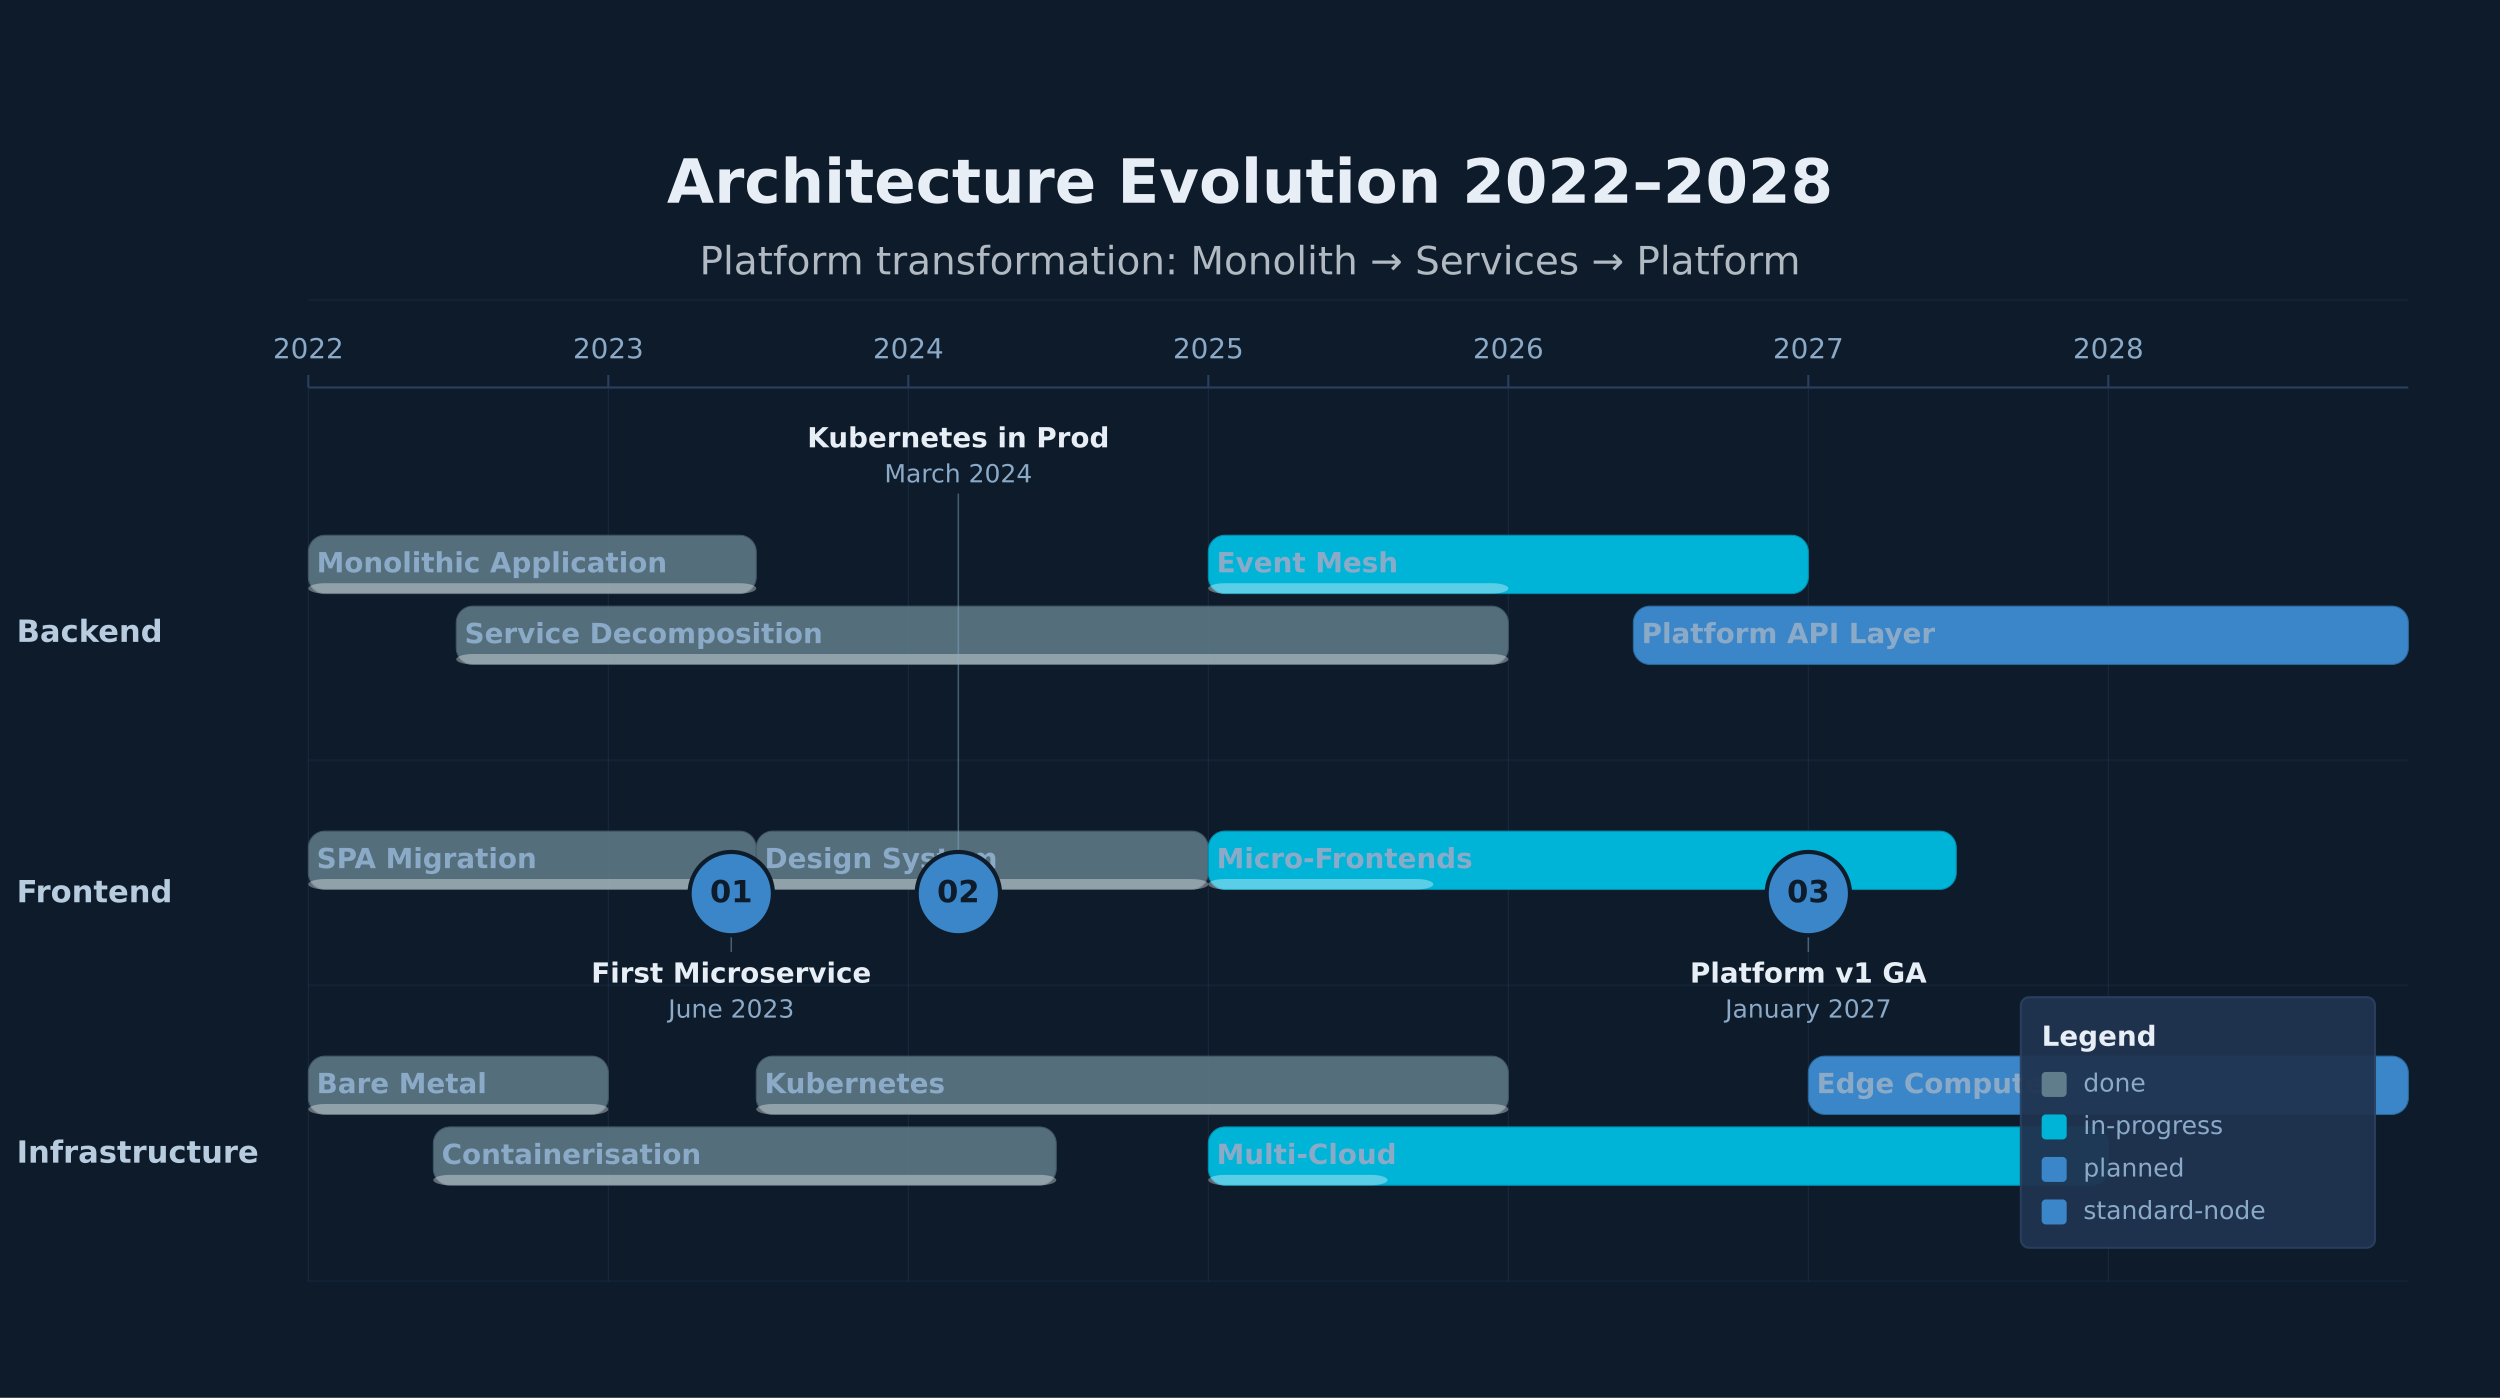
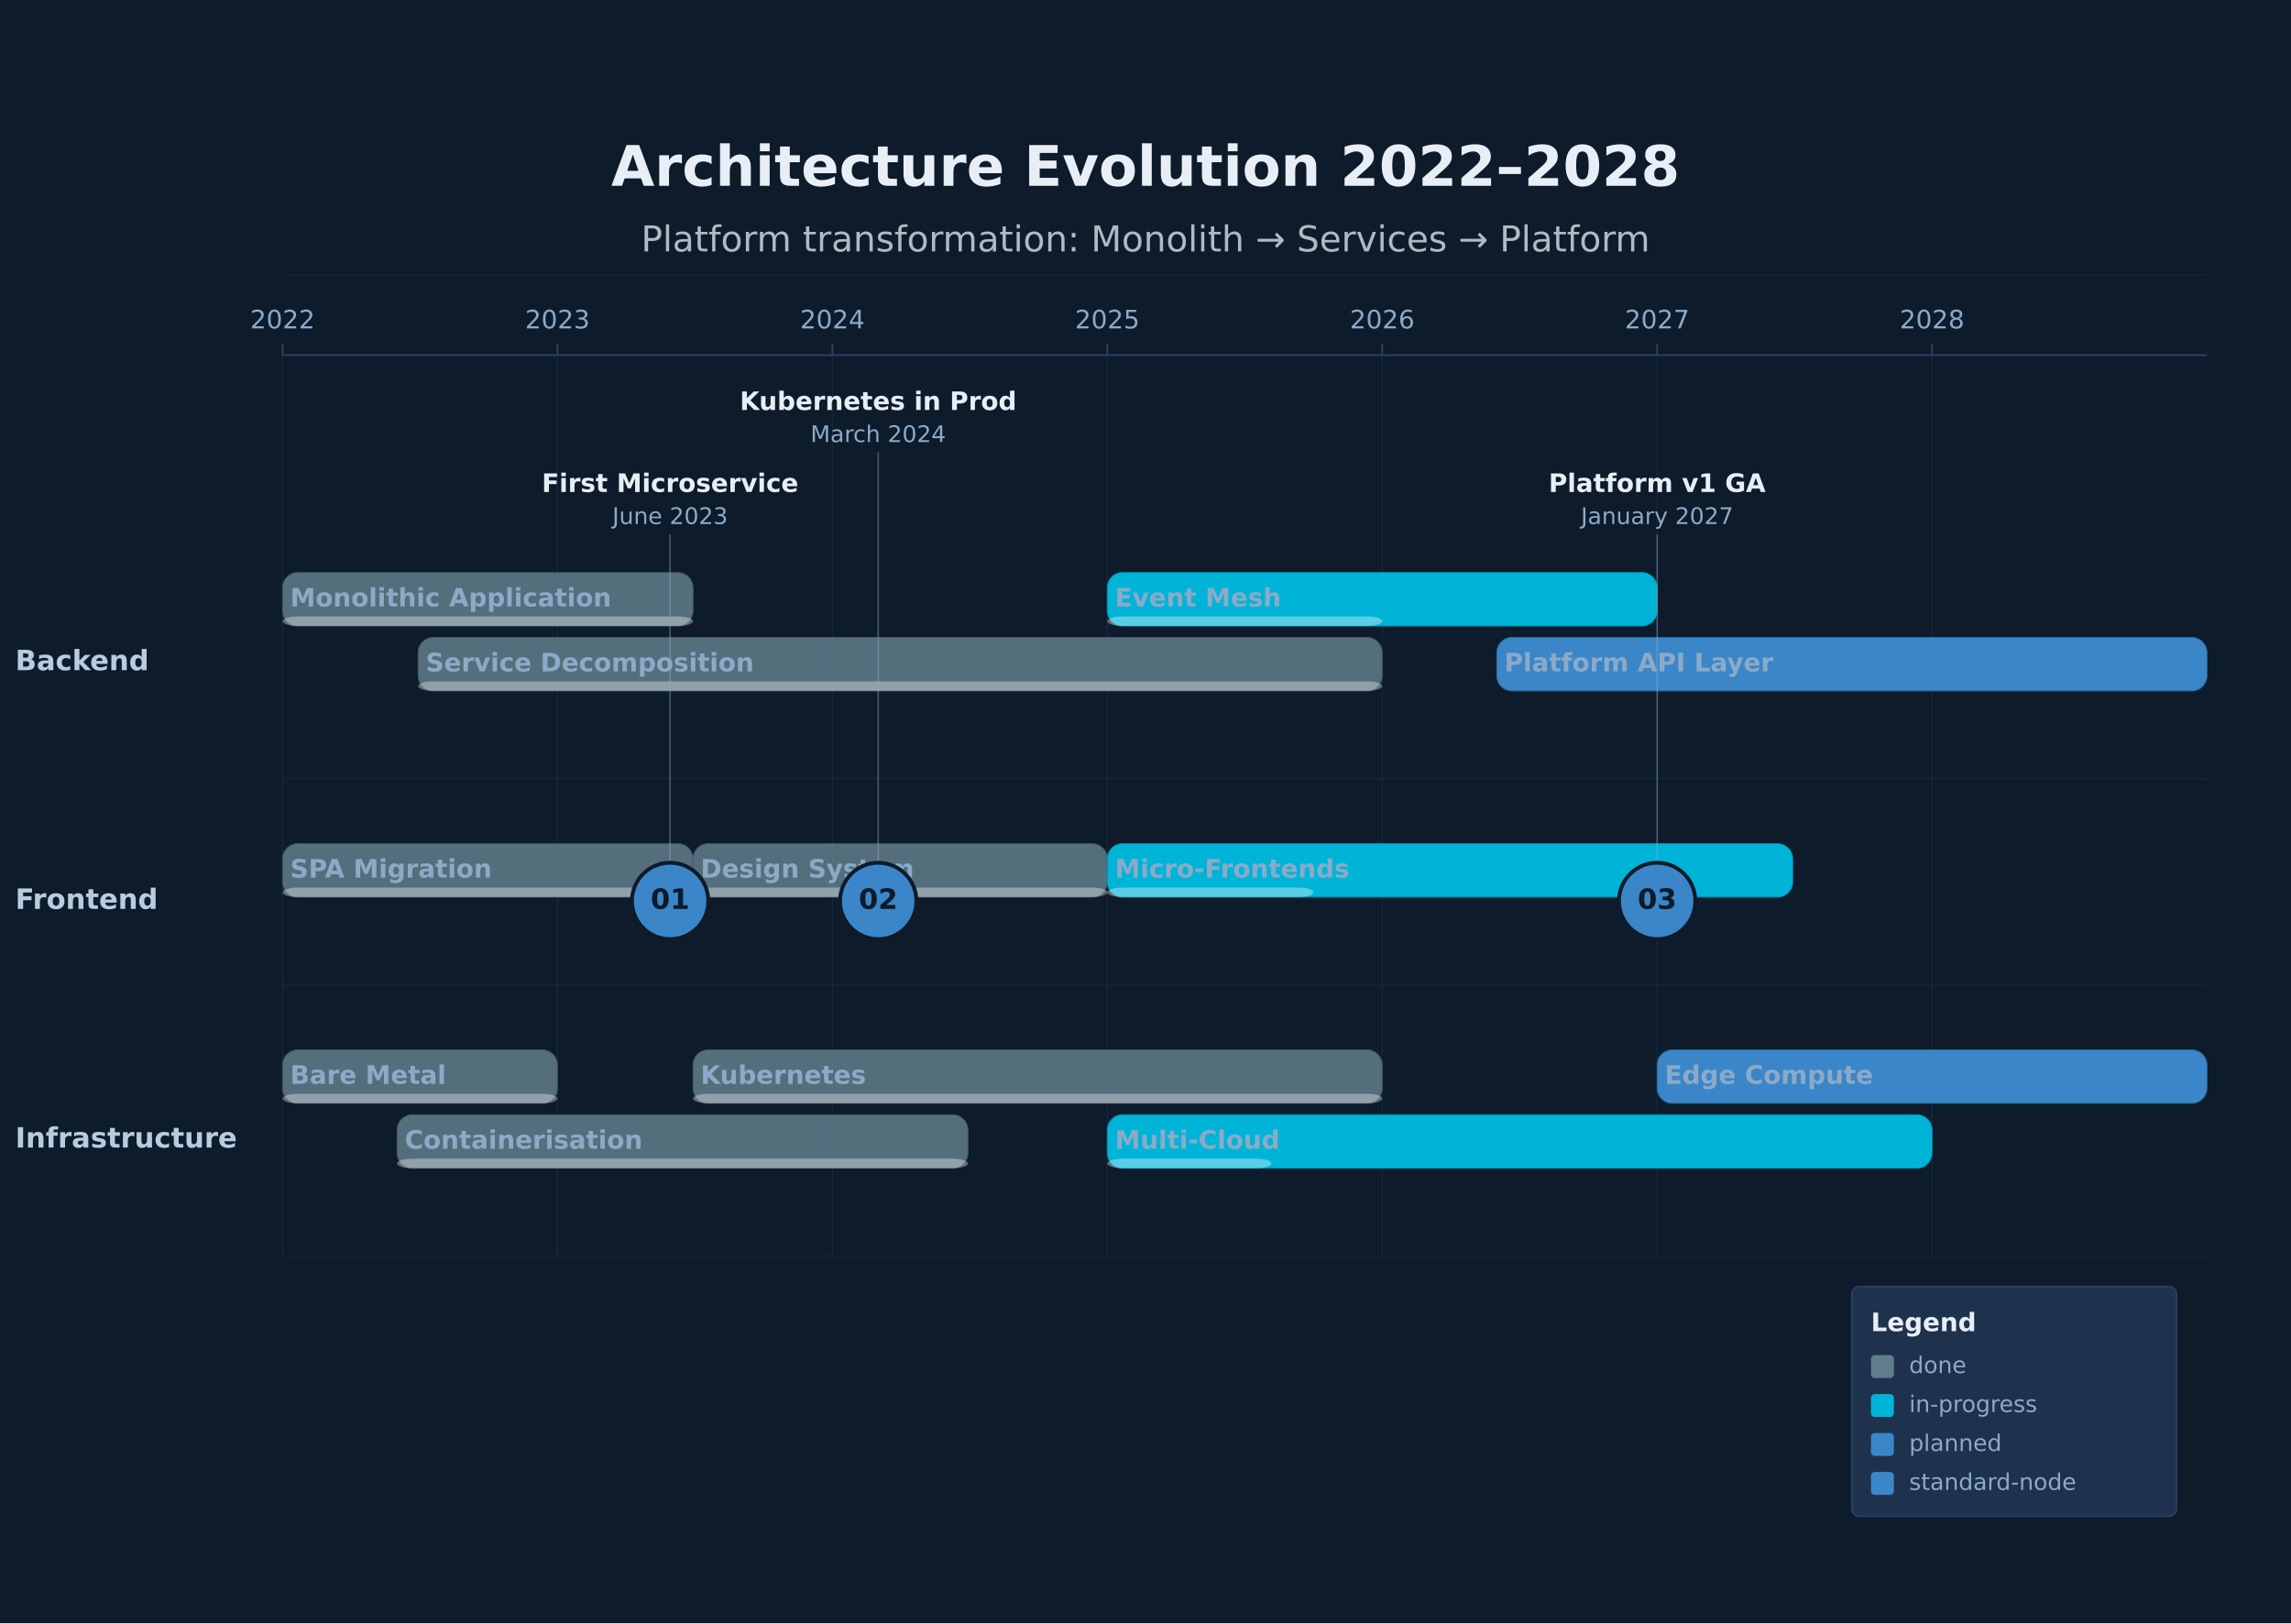
- <svg xmlns="http://www.w3.org/2000/svg" height="670.93" version="1.1" viewBox="0 0 1200 670.93" width="1200">
-   <rect fill="#0D1B2A" height="670.93" width="1200" x="0" y="0" />
+ <svg xmlns="http://www.w3.org/2000/svg" height="850.13" version="1.1" viewBox="0 0 1200 850.13" width="1200">
+   <rect fill="#0D1B2A" height="850.13" width="1200" x="0" y="0" />
  <text dominant-baseline="alphabetic" fill="#E8EEF5" font-family="DejaVu Sans, Arial, Helvetica, sans-serif" font-size="29.33" font-weight="700" text-anchor="middle" x="600" y="97.33">Architecture Evolution 2022–2028</text>
  <text dominant-baseline="alphabetic" fill="#E8EEF5" font-family="DejaVu Sans, Arial, Helvetica, sans-serif" font-size="18.67" font-weight="400" opacity="0.75" text-anchor="middle" x="600" y="131.67">Platform transformation: Monolith → Services → Platform</text>
  <line opacity="0.35" stroke="#2A4060" stroke-width="0.5" x1="148" x2="1156" y1="144" y2="144" />
  <line stroke="#2A4060" stroke-width="1" x1="148" x2="1156" y1="186" y2="186" />
  <line stroke="#2A4060" stroke-width="1" x1="148" x2="148" y1="180" y2="186" />
-   <line opacity="0.6" stroke="#1E3350" stroke-width="0.5" x1="148" x2="148" y1="186" y2="614.93" />
+   <line opacity="0.6" stroke="#1E3350" stroke-width="0.5" x1="148" x2="148" y1="186" y2="657.86" />
  <text dominant-baseline="alphabetic" fill="#8BAAC8" font-family="DejaVu Sans, Arial, Helvetica, sans-serif" font-size="13.33" font-weight="400" text-anchor="middle" x="148" y="172">2022</text>
  <line stroke="#2A4060" stroke-width="1" x1="292" x2="292" y1="180" y2="186" />
-   <line opacity="0.6" stroke="#1E3350" stroke-width="0.5" x1="292" x2="292" y1="186" y2="614.93" />
+   <line opacity="0.6" stroke="#1E3350" stroke-width="0.5" x1="292" x2="292" y1="186" y2="657.86" />
  <text dominant-baseline="alphabetic" fill="#8BAAC8" font-family="DejaVu Sans, Arial, Helvetica, sans-serif" font-size="13.33" font-weight="400" text-anchor="middle" x="292" y="172">2023</text>
  <line stroke="#2A4060" stroke-width="1" x1="436" x2="436" y1="180" y2="186" />
-   <line opacity="0.6" stroke="#1E3350" stroke-width="0.5" x1="436" x2="436" y1="186" y2="614.93" />
+   <line opacity="0.6" stroke="#1E3350" stroke-width="0.5" x1="436" x2="436" y1="186" y2="657.86" />
  <text dominant-baseline="alphabetic" fill="#8BAAC8" font-family="DejaVu Sans, Arial, Helvetica, sans-serif" font-size="13.33" font-weight="400" text-anchor="middle" x="436" y="172">2024</text>
  <line stroke="#2A4060" stroke-width="1" x1="580" x2="580" y1="180" y2="186" />
-   <line opacity="0.6" stroke="#1E3350" stroke-width="0.5" x1="580" x2="580" y1="186" y2="614.93" />
+   <line opacity="0.6" stroke="#1E3350" stroke-width="0.5" x1="580" x2="580" y1="186" y2="657.86" />
  <text dominant-baseline="alphabetic" fill="#8BAAC8" font-family="DejaVu Sans, Arial, Helvetica, sans-serif" font-size="13.33" font-weight="400" text-anchor="middle" x="580" y="172">2025</text>
  <line stroke="#2A4060" stroke-width="1" x1="724" x2="724" y1="180" y2="186" />
-   <line opacity="0.6" stroke="#1E3350" stroke-width="0.5" x1="724" x2="724" y1="186" y2="614.93" />
+   <line opacity="0.6" stroke="#1E3350" stroke-width="0.5" x1="724" x2="724" y1="186" y2="657.86" />
  <text dominant-baseline="alphabetic" fill="#8BAAC8" font-family="DejaVu Sans, Arial, Helvetica, sans-serif" font-size="13.33" font-weight="400" text-anchor="middle" x="724" y="172">2026</text>
  <line stroke="#2A4060" stroke-width="1" x1="868" x2="868" y1="180" y2="186" />
-   <line opacity="0.6" stroke="#1E3350" stroke-width="0.5" x1="868" x2="868" y1="186" y2="614.93" />
+   <line opacity="0.6" stroke="#1E3350" stroke-width="0.5" x1="868" x2="868" y1="186" y2="657.86" />
  <text dominant-baseline="alphabetic" fill="#8BAAC8" font-family="DejaVu Sans, Arial, Helvetica, sans-serif" font-size="13.33" font-weight="400" text-anchor="middle" x="868" y="172">2027</text>
  <line stroke="#2A4060" stroke-width="1" x1="1012" x2="1012" y1="180" y2="186" />
-   <line opacity="0.6" stroke="#1E3350" stroke-width="0.5" x1="1012" x2="1012" y1="186" y2="614.93" />
+   <line opacity="0.6" stroke="#1E3350" stroke-width="0.5" x1="1012" x2="1012" y1="186" y2="657.86" />
  <text dominant-baseline="alphabetic" fill="#8BAAC8" font-family="DejaVu Sans, Arial, Helvetica, sans-serif" font-size="13.33" font-weight="400" text-anchor="middle" x="1012" y="172">2028</text>
-   <line opacity="0.3" stroke="#1E3350" stroke-width="1" x1="148" x2="1156" y1="364.93" y2="364.93" />
-   <text dominant-baseline="middle" fill="#B8CCE0" font-family="DejaVu Sans, Arial, Helvetica, sans-serif" font-size="14.67" font-weight="700" text-anchor="start" x="8" y="303.93">Backend</text>
-   <line opacity="0.3" stroke="#1E3350" stroke-width="1" x1="148" x2="1156" y1="472.93" y2="472.93" />
-   <text dominant-baseline="middle" fill="#B8CCE0" font-family="DejaVu Sans, Arial, Helvetica, sans-serif" font-size="14.67" font-weight="700" text-anchor="start" x="8" y="428.93">Frontend</text>
-   <line opacity="0.3" stroke="#1E3350" stroke-width="1" x1="148" x2="1156" y1="614.93" y2="614.93" />
-   <text dominant-baseline="middle" fill="#B8CCE0" font-family="DejaVu Sans, Arial, Helvetica, sans-serif" font-size="14.67" font-weight="700" text-anchor="start" x="8" y="553.93">Infrastructure</text>
-   <rect fill="#607D8B" height="28" opacity="0.85" rx="8" stroke="#4A6070" stroke-width="0.5" width="215" x="148" y="256.93" />
-   <rect fill="#FFFFFF" height="5" opacity="0.35" rx="8" width="215" x="148" y="279.93" />
-   <text dominant-baseline="middle" fill="#8BAAC8" font-family="DejaVu Sans, Arial, Helvetica, sans-serif" font-size="13.33" font-weight="700" text-anchor="start" x="152" y="270.93">Monolithic Application</text>
-   <rect fill="#607D8B" height="28" opacity="0.85" rx="8" stroke="#4A6070" stroke-width="0.5" width="505" x="219" y="290.93" />
-   <rect fill="#FFFFFF" height="5" opacity="0.35" rx="8" width="505" x="219" y="313.93" />
-   <text dominant-baseline="middle" fill="#8BAAC8" font-family="DejaVu Sans, Arial, Helvetica, sans-serif" font-size="13.33" font-weight="700" text-anchor="start" x="223" y="304.93">Service Decomposition</text>
-   <rect fill="#00B4D8" height="28" opacity="1" rx="8" stroke="#0090B0" stroke-width="0.5" width="288" x="580" y="256.93" />
-   <rect fill="#FFFFFF" height="5" opacity="0.35" rx="8" width="144" x="580" y="279.93" />
-   <text dominant-baseline="middle" fill="#8BAAC8" font-family="DejaVu Sans, Arial, Helvetica, sans-serif" font-size="13.33" font-weight="700" text-anchor="start" x="584" y="270.93">Event Mesh</text>
-   <rect fill="#3A86C8" height="28" opacity="1" rx="8" stroke="#2A6A9E" stroke-width="0.5" width="372" x="784" y="290.93" />
-   <text dominant-baseline="middle" fill="#8BAAC8" font-family="DejaVu Sans, Arial, Helvetica, sans-serif" font-size="13.33" font-weight="700" text-anchor="start" x="788" y="304.93">Platform API Layer</text>
-   <rect fill="#607D8B" height="28" opacity="0.85" rx="8" stroke="#4A6070" stroke-width="0.5" width="215" x="148" y="398.93" />
-   <rect fill="#FFFFFF" height="5" opacity="0.35" rx="8" width="215" x="148" y="421.93" />
-   <text dominant-baseline="middle" fill="#8BAAC8" font-family="DejaVu Sans, Arial, Helvetica, sans-serif" font-size="13.33" font-weight="700" text-anchor="start" x="152" y="412.93">SPA Migration</text>
-   <rect fill="#607D8B" height="28" opacity="0.85" rx="8" stroke="#4A6070" stroke-width="0.5" width="217" x="363" y="398.93" />
-   <rect fill="#FFFFFF" height="5" opacity="0.35" rx="8" width="217" x="363" y="421.93" />
-   <text dominant-baseline="middle" fill="#8BAAC8" font-family="DejaVu Sans, Arial, Helvetica, sans-serif" font-size="13.33" font-weight="700" text-anchor="start" x="367" y="412.93">Design System</text>
-   <rect fill="#00B4D8" height="28" opacity="1" rx="8" stroke="#0090B0" stroke-width="0.5" width="359" x="580" y="398.93" />
-   <rect fill="#FFFFFF" height="5" opacity="0.35" rx="8" width="108" x="580" y="421.93" />
-   <text dominant-baseline="middle" fill="#8BAAC8" font-family="DejaVu Sans, Arial, Helvetica, sans-serif" font-size="13.33" font-weight="700" text-anchor="start" x="584" y="412.93">Micro-Frontends</text>
-   <rect fill="#607D8B" height="28" opacity="0.85" rx="8" stroke="#4A6070" stroke-width="0.5" width="144" x="148" y="506.93" />
-   <rect fill="#FFFFFF" height="5" opacity="0.35" rx="8" width="144" x="148" y="529.93" />
-   <text dominant-baseline="middle" fill="#8BAAC8" font-family="DejaVu Sans, Arial, Helvetica, sans-serif" font-size="13.33" font-weight="700" text-anchor="start" x="152" y="520.93">Bare Metal</text>
-   <rect fill="#607D8B" height="28" opacity="0.85" rx="8" stroke="#4A6070" stroke-width="0.5" width="299" x="208" y="540.93" />
-   <rect fill="#FFFFFF" height="5" opacity="0.35" rx="8" width="299" x="208" y="563.93" />
-   <text dominant-baseline="middle" fill="#8BAAC8" font-family="DejaVu Sans, Arial, Helvetica, sans-serif" font-size="13.33" font-weight="700" text-anchor="start" x="212" y="554.93">Containerisation</text>
-   <rect fill="#607D8B" height="28" opacity="0.85" rx="8" stroke="#4A6070" stroke-width="0.5" width="361" x="363" y="506.93" />
-   <rect fill="#FFFFFF" height="5" opacity="0.35" rx="8" width="361" x="363" y="529.93" />
-   <text dominant-baseline="middle" fill="#8BAAC8" font-family="DejaVu Sans, Arial, Helvetica, sans-serif" font-size="13.33" font-weight="700" text-anchor="start" x="367" y="520.93">Kubernetes</text>
-   <rect fill="#00B4D8" height="28" opacity="1" rx="8" stroke="#0090B0" stroke-width="0.5" width="432" x="580" y="540.93" />
-   <rect fill="#FFFFFF" height="5" opacity="0.35" rx="8" width="86" x="580" y="563.93" />
-   <text dominant-baseline="middle" fill="#8BAAC8" font-family="DejaVu Sans, Arial, Helvetica, sans-serif" font-size="13.33" font-weight="700" text-anchor="start" x="584" y="554.93">Multi-Cloud</text>
-   <rect fill="#3A86C8" height="28" opacity="1" rx="8" stroke="#2A6A9E" stroke-width="0.5" width="288" x="868" y="506.93" />
-   <text dominant-baseline="middle" fill="#8BAAC8" font-family="DejaVu Sans, Arial, Helvetica, sans-serif" font-size="13.33" font-weight="700" text-anchor="start" x="872" y="520.93">Edge Compute</text>
-   <line opacity="0.45" stroke="#8BAAC8" stroke-width="0.75" x1="351" x2="351" y1="448.93" y2="456.93" />
-   <circle cx="351" cy="428.93" fill="#3A86C8" r="20" stroke="#0D1B2A" stroke-width="2" />
-   <text dominant-baseline="middle" fill="#0D1B2A" font-family="DejaVu Sans, Arial, Helvetica, sans-serif" font-size="14.67" font-weight="700" text-anchor="middle" x="351" y="428.93">01</text>
-   <text dominant-baseline="alphabetic" fill="#E8EEF5" font-family="DejaVu Sans, Arial, Helvetica, sans-serif" font-size="13.33" font-weight="600" text-anchor="middle" x="351" y="471.66">First Microservice</text>
-   <text dominant-baseline="alphabetic" fill="#8BAAC8" font-family="DejaVu Sans, Arial, Helvetica, sans-serif" font-size="12" font-weight="400" text-anchor="middle" x="351" y="488.46">June 2023</text>
-   <line opacity="0.45" stroke="#8BAAC8" stroke-width="0.75" x1="460" x2="460" y1="236.93" y2="408.93" />
-   <circle cx="460" cy="428.93" fill="#3A86C8" r="20" stroke="#0D1B2A" stroke-width="2" />
-   <text dominant-baseline="middle" fill="#0D1B2A" font-family="DejaVu Sans, Arial, Helvetica, sans-serif" font-size="14.67" font-weight="700" text-anchor="middle" x="460" y="428.93">02</text>
+   <line opacity="0.3" stroke="#1E3350" stroke-width="1" x1="148" x2="1156" y1="407.86" y2="407.86" />
+   <text dominant-baseline="middle" fill="#B8CCE0" font-family="DejaVu Sans, Arial, Helvetica, sans-serif" font-size="14.67" font-weight="700" text-anchor="start" x="8" y="346.86">Backend</text>
+   <line opacity="0.3" stroke="#1E3350" stroke-width="1" x1="148" x2="1156" y1="515.86" y2="515.86" />
+   <text dominant-baseline="middle" fill="#B8CCE0" font-family="DejaVu Sans, Arial, Helvetica, sans-serif" font-size="14.67" font-weight="700" text-anchor="start" x="8" y="471.86">Frontend</text>
+   <line opacity="0.3" stroke="#1E3350" stroke-width="1" x1="148" x2="1156" y1="657.86" y2="657.86" />
+   <text dominant-baseline="middle" fill="#B8CCE0" font-family="DejaVu Sans, Arial, Helvetica, sans-serif" font-size="14.67" font-weight="700" text-anchor="start" x="8" y="596.86">Infrastructure</text>
+   <rect fill="#607D8B" height="28" opacity="0.85" rx="8" stroke="#4A6070" stroke-width="0.5" width="215" x="148" y="299.86" />
+   <rect fill="#FFFFFF" height="5" opacity="0.35" rx="8" width="215" x="148" y="322.86" />
+   <text dominant-baseline="middle" fill="#8BAAC8" font-family="DejaVu Sans, Arial, Helvetica, sans-serif" font-size="13.33" font-weight="700" text-anchor="start" x="152" y="313.86">Monolithic Application</text>
+   <rect fill="#607D8B" height="28" opacity="0.85" rx="8" stroke="#4A6070" stroke-width="0.5" width="505" x="219" y="333.86" />
+   <rect fill="#FFFFFF" height="5" opacity="0.35" rx="8" width="505" x="219" y="356.86" />
+   <text dominant-baseline="middle" fill="#8BAAC8" font-family="DejaVu Sans, Arial, Helvetica, sans-serif" font-size="13.33" font-weight="700" text-anchor="start" x="223" y="347.86">Service Decomposition</text>
+   <rect fill="#00B4D8" height="28" opacity="1" rx="8" stroke="#0090B0" stroke-width="0.5" width="288" x="580" y="299.86" />
+   <rect fill="#FFFFFF" height="5" opacity="0.35" rx="8" width="144" x="580" y="322.86" />
+   <text dominant-baseline="middle" fill="#8BAAC8" font-family="DejaVu Sans, Arial, Helvetica, sans-serif" font-size="13.33" font-weight="700" text-anchor="start" x="584" y="313.86">Event Mesh</text>
+   <rect fill="#3A86C8" height="28" opacity="1" rx="8" stroke="#2A6A9E" stroke-width="0.5" width="372" x="784" y="333.86" />
+   <text dominant-baseline="middle" fill="#8BAAC8" font-family="DejaVu Sans, Arial, Helvetica, sans-serif" font-size="13.33" font-weight="700" text-anchor="start" x="788" y="347.86">Platform API Layer</text>
+   <rect fill="#607D8B" height="28" opacity="0.85" rx="8" stroke="#4A6070" stroke-width="0.5" width="215" x="148" y="441.86" />
+   <rect fill="#FFFFFF" height="5" opacity="0.35" rx="8" width="215" x="148" y="464.86" />
+   <text dominant-baseline="middle" fill="#8BAAC8" font-family="DejaVu Sans, Arial, Helvetica, sans-serif" font-size="13.33" font-weight="700" text-anchor="start" x="152" y="455.86">SPA Migration</text>
+   <rect fill="#607D8B" height="28" opacity="0.85" rx="8" stroke="#4A6070" stroke-width="0.5" width="217" x="363" y="441.86" />
+   <rect fill="#FFFFFF" height="5" opacity="0.35" rx="8" width="217" x="363" y="464.86" />
+   <text dominant-baseline="middle" fill="#8BAAC8" font-family="DejaVu Sans, Arial, Helvetica, sans-serif" font-size="13.33" font-weight="700" text-anchor="start" x="367" y="455.86">Design System</text>
+   <rect fill="#00B4D8" height="28" opacity="1" rx="8" stroke="#0090B0" stroke-width="0.5" width="359" x="580" y="441.86" />
+   <rect fill="#FFFFFF" height="5" opacity="0.35" rx="8" width="108" x="580" y="464.86" />
+   <text dominant-baseline="middle" fill="#8BAAC8" font-family="DejaVu Sans, Arial, Helvetica, sans-serif" font-size="13.33" font-weight="700" text-anchor="start" x="584" y="455.86">Micro-Frontends</text>
+   <rect fill="#607D8B" height="28" opacity="0.85" rx="8" stroke="#4A6070" stroke-width="0.5" width="144" x="148" y="549.86" />
+   <rect fill="#FFFFFF" height="5" opacity="0.35" rx="8" width="144" x="148" y="572.86" />
+   <text dominant-baseline="middle" fill="#8BAAC8" font-family="DejaVu Sans, Arial, Helvetica, sans-serif" font-size="13.33" font-weight="700" text-anchor="start" x="152" y="563.86">Bare Metal</text>
+   <rect fill="#607D8B" height="28" opacity="0.85" rx="8" stroke="#4A6070" stroke-width="0.5" width="299" x="208" y="583.86" />
+   <rect fill="#FFFFFF" height="5" opacity="0.35" rx="8" width="299" x="208" y="606.86" />
+   <text dominant-baseline="middle" fill="#8BAAC8" font-family="DejaVu Sans, Arial, Helvetica, sans-serif" font-size="13.33" font-weight="700" text-anchor="start" x="212" y="597.86">Containerisation</text>
+   <rect fill="#607D8B" height="28" opacity="0.85" rx="8" stroke="#4A6070" stroke-width="0.5" width="361" x="363" y="549.86" />
+   <rect fill="#FFFFFF" height="5" opacity="0.35" rx="8" width="361" x="363" y="572.86" />
+   <text dominant-baseline="middle" fill="#8BAAC8" font-family="DejaVu Sans, Arial, Helvetica, sans-serif" font-size="13.33" font-weight="700" text-anchor="start" x="367" y="563.86">Kubernetes</text>
+   <rect fill="#00B4D8" height="28" opacity="1" rx="8" stroke="#0090B0" stroke-width="0.5" width="432" x="580" y="583.86" />
+   <rect fill="#FFFFFF" height="5" opacity="0.35" rx="8" width="86" x="580" y="606.86" />
+   <text dominant-baseline="middle" fill="#8BAAC8" font-family="DejaVu Sans, Arial, Helvetica, sans-serif" font-size="13.33" font-weight="700" text-anchor="start" x="584" y="597.86">Multi-Cloud</text>
+   <rect fill="#3A86C8" height="28" opacity="1" rx="8" stroke="#2A6A9E" stroke-width="0.5" width="288" x="868" y="549.86" />
+   <text dominant-baseline="middle" fill="#8BAAC8" font-family="DejaVu Sans, Arial, Helvetica, sans-serif" font-size="13.33" font-weight="700" text-anchor="start" x="872" y="563.86">Edge Compute</text>
+   <line opacity="0.45" stroke="#8BAAC8" stroke-width="0.75" x1="351" x2="351" y1="279.86" y2="451.86" />
+   <circle cx="351" cy="471.86" fill="#3A86C8" r="20" stroke="#0D1B2A" stroke-width="2" />
+   <text dominant-baseline="middle" fill="#0D1B2A" font-family="DejaVu Sans, Arial, Helvetica, sans-serif" font-size="14.67" font-weight="700" text-anchor="middle" x="351" y="471.86">01</text>
+   <text dominant-baseline="alphabetic" fill="#E8EEF5" font-family="DejaVu Sans, Arial, Helvetica, sans-serif" font-size="13.33" font-weight="600" text-anchor="middle" x="351" y="257.66">First Microservice</text>
+   <text dominant-baseline="alphabetic" fill="#8BAAC8" font-family="DejaVu Sans, Arial, Helvetica, sans-serif" font-size="12" font-weight="400" text-anchor="middle" x="351" y="274.46">June 2023</text>
+   <line opacity="0.45" stroke="#8BAAC8" stroke-width="0.75" x1="460" x2="460" y1="236.93" y2="451.86" />
+   <circle cx="460" cy="471.86" fill="#3A86C8" r="20" stroke="#0D1B2A" stroke-width="2" />
+   <text dominant-baseline="middle" fill="#0D1B2A" font-family="DejaVu Sans, Arial, Helvetica, sans-serif" font-size="14.67" font-weight="700" text-anchor="middle" x="460" y="471.86">02</text>
  <text dominant-baseline="alphabetic" fill="#E8EEF5" font-family="DejaVu Sans, Arial, Helvetica, sans-serif" font-size="13.33" font-weight="600" text-anchor="middle" x="460" y="214.73">Kubernetes in Prod</text>
  <text dominant-baseline="alphabetic" fill="#8BAAC8" font-family="DejaVu Sans, Arial, Helvetica, sans-serif" font-size="12" font-weight="400" text-anchor="middle" x="460" y="231.53">March 2024</text>
-   <line opacity="0.45" stroke="#8BAAC8" stroke-width="0.75" x1="868" x2="868" y1="448.93" y2="456.93" />
-   <circle cx="868" cy="428.93" fill="#3A86C8" r="20" stroke="#0D1B2A" stroke-width="2" />
-   <text dominant-baseline="middle" fill="#0D1B2A" font-family="DejaVu Sans, Arial, Helvetica, sans-serif" font-size="14.67" font-weight="700" text-anchor="middle" x="868" y="428.93">03</text>
-   <text dominant-baseline="alphabetic" fill="#E8EEF5" font-family="DejaVu Sans, Arial, Helvetica, sans-serif" font-size="13.33" font-weight="600" text-anchor="middle" x="868" y="471.66">Platform v1 GA</text>
-   <text dominant-baseline="alphabetic" fill="#8BAAC8" font-family="DejaVu Sans, Arial, Helvetica, sans-serif" font-size="12" font-weight="400" text-anchor="middle" x="868" y="488.46">January 2027</text>
-   <rect fill="#1E3350" height="120.27" opacity="0.95" rx="4" stroke="#2A4060" stroke-width="1" width="170" x="970" y="478.66" />
-   <text dominant-baseline="alphabetic" fill="#E8EEF5" font-family="DejaVu Sans, Arial, Helvetica, sans-serif" font-size="13.33" font-weight="700" text-anchor="start" x="980" y="502">Legend</text>
-   <rect fill="#607D8B" height="12" rx="2" width="12" x="980" y="514.53" />
-   <text dominant-baseline="middle" fill="#8BAAC8" font-family="DejaVu Sans, Arial, Helvetica, sans-serif" font-size="12" font-weight="400" text-anchor="start" x="1000" y="520.53">done</text>
-   <rect fill="#00B4D8" height="12" rx="2" width="12" x="980" y="534.93" />
-   <text dominant-baseline="middle" fill="#8BAAC8" font-family="DejaVu Sans, Arial, Helvetica, sans-serif" font-size="12" font-weight="400" text-anchor="start" x="1000" y="540.93">in-progress</text>
-   <rect fill="#3A86C8" height="12" rx="2" width="12" x="980" y="555.33" />
-   <text dominant-baseline="middle" fill="#8BAAC8" font-family="DejaVu Sans, Arial, Helvetica, sans-serif" font-size="12" font-weight="400" text-anchor="start" x="1000" y="561.33">planned</text>
-   <rect fill="#3A86C8" height="12" rx="2" width="12" x="980" y="575.73" />
-   <text dominant-baseline="middle" fill="#8BAAC8" font-family="DejaVu Sans, Arial, Helvetica, sans-serif" font-size="12" font-weight="400" text-anchor="start" x="1000" y="581.73">standard-node</text>
+   <line opacity="0.45" stroke="#8BAAC8" stroke-width="0.75" x1="868" x2="868" y1="279.86" y2="451.86" />
+   <circle cx="868" cy="471.86" fill="#3A86C8" r="20" stroke="#0D1B2A" stroke-width="2" />
+   <text dominant-baseline="middle" fill="#0D1B2A" font-family="DejaVu Sans, Arial, Helvetica, sans-serif" font-size="14.67" font-weight="700" text-anchor="middle" x="868" y="471.86">03</text>
+   <text dominant-baseline="alphabetic" fill="#E8EEF5" font-family="DejaVu Sans, Arial, Helvetica, sans-serif" font-size="13.33" font-weight="600" text-anchor="middle" x="868" y="257.66">Platform v1 GA</text>
+   <text dominant-baseline="alphabetic" fill="#8BAAC8" font-family="DejaVu Sans, Arial, Helvetica, sans-serif" font-size="12" font-weight="400" text-anchor="middle" x="868" y="274.46">January 2027</text>
+   <rect fill="#1E3350" height="120.27" opacity="0.95" rx="4" stroke="#2A4060" stroke-width="1" width="170" x="970" y="673.86" />
+   <text dominant-baseline="alphabetic" fill="#E8EEF5" font-family="DejaVu Sans, Arial, Helvetica, sans-serif" font-size="13.33" font-weight="700" text-anchor="start" x="980" y="697.19">Legend</text>
+   <rect fill="#607D8B" height="12" rx="2" width="12" x="980" y="709.73" />
+   <text dominant-baseline="middle" fill="#8BAAC8" font-family="DejaVu Sans, Arial, Helvetica, sans-serif" font-size="12" font-weight="400" text-anchor="start" x="1000" y="715.73">done</text>
+   <rect fill="#00B4D8" height="12" rx="2" width="12" x="980" y="730.13" />
+   <text dominant-baseline="middle" fill="#8BAAC8" font-family="DejaVu Sans, Arial, Helvetica, sans-serif" font-size="12" font-weight="400" text-anchor="start" x="1000" y="736.13">in-progress</text>
+   <rect fill="#3A86C8" height="12" rx="2" width="12" x="980" y="750.53" />
+   <text dominant-baseline="middle" fill="#8BAAC8" font-family="DejaVu Sans, Arial, Helvetica, sans-serif" font-size="12" font-weight="400" text-anchor="start" x="1000" y="756.53">planned</text>
+   <rect fill="#3A86C8" height="12" rx="2" width="12" x="980" y="770.93" />
+   <text dominant-baseline="middle" fill="#8BAAC8" font-family="DejaVu Sans, Arial, Helvetica, sans-serif" font-size="12" font-weight="400" text-anchor="start" x="1000" y="776.93">standard-node</text>
</svg>
